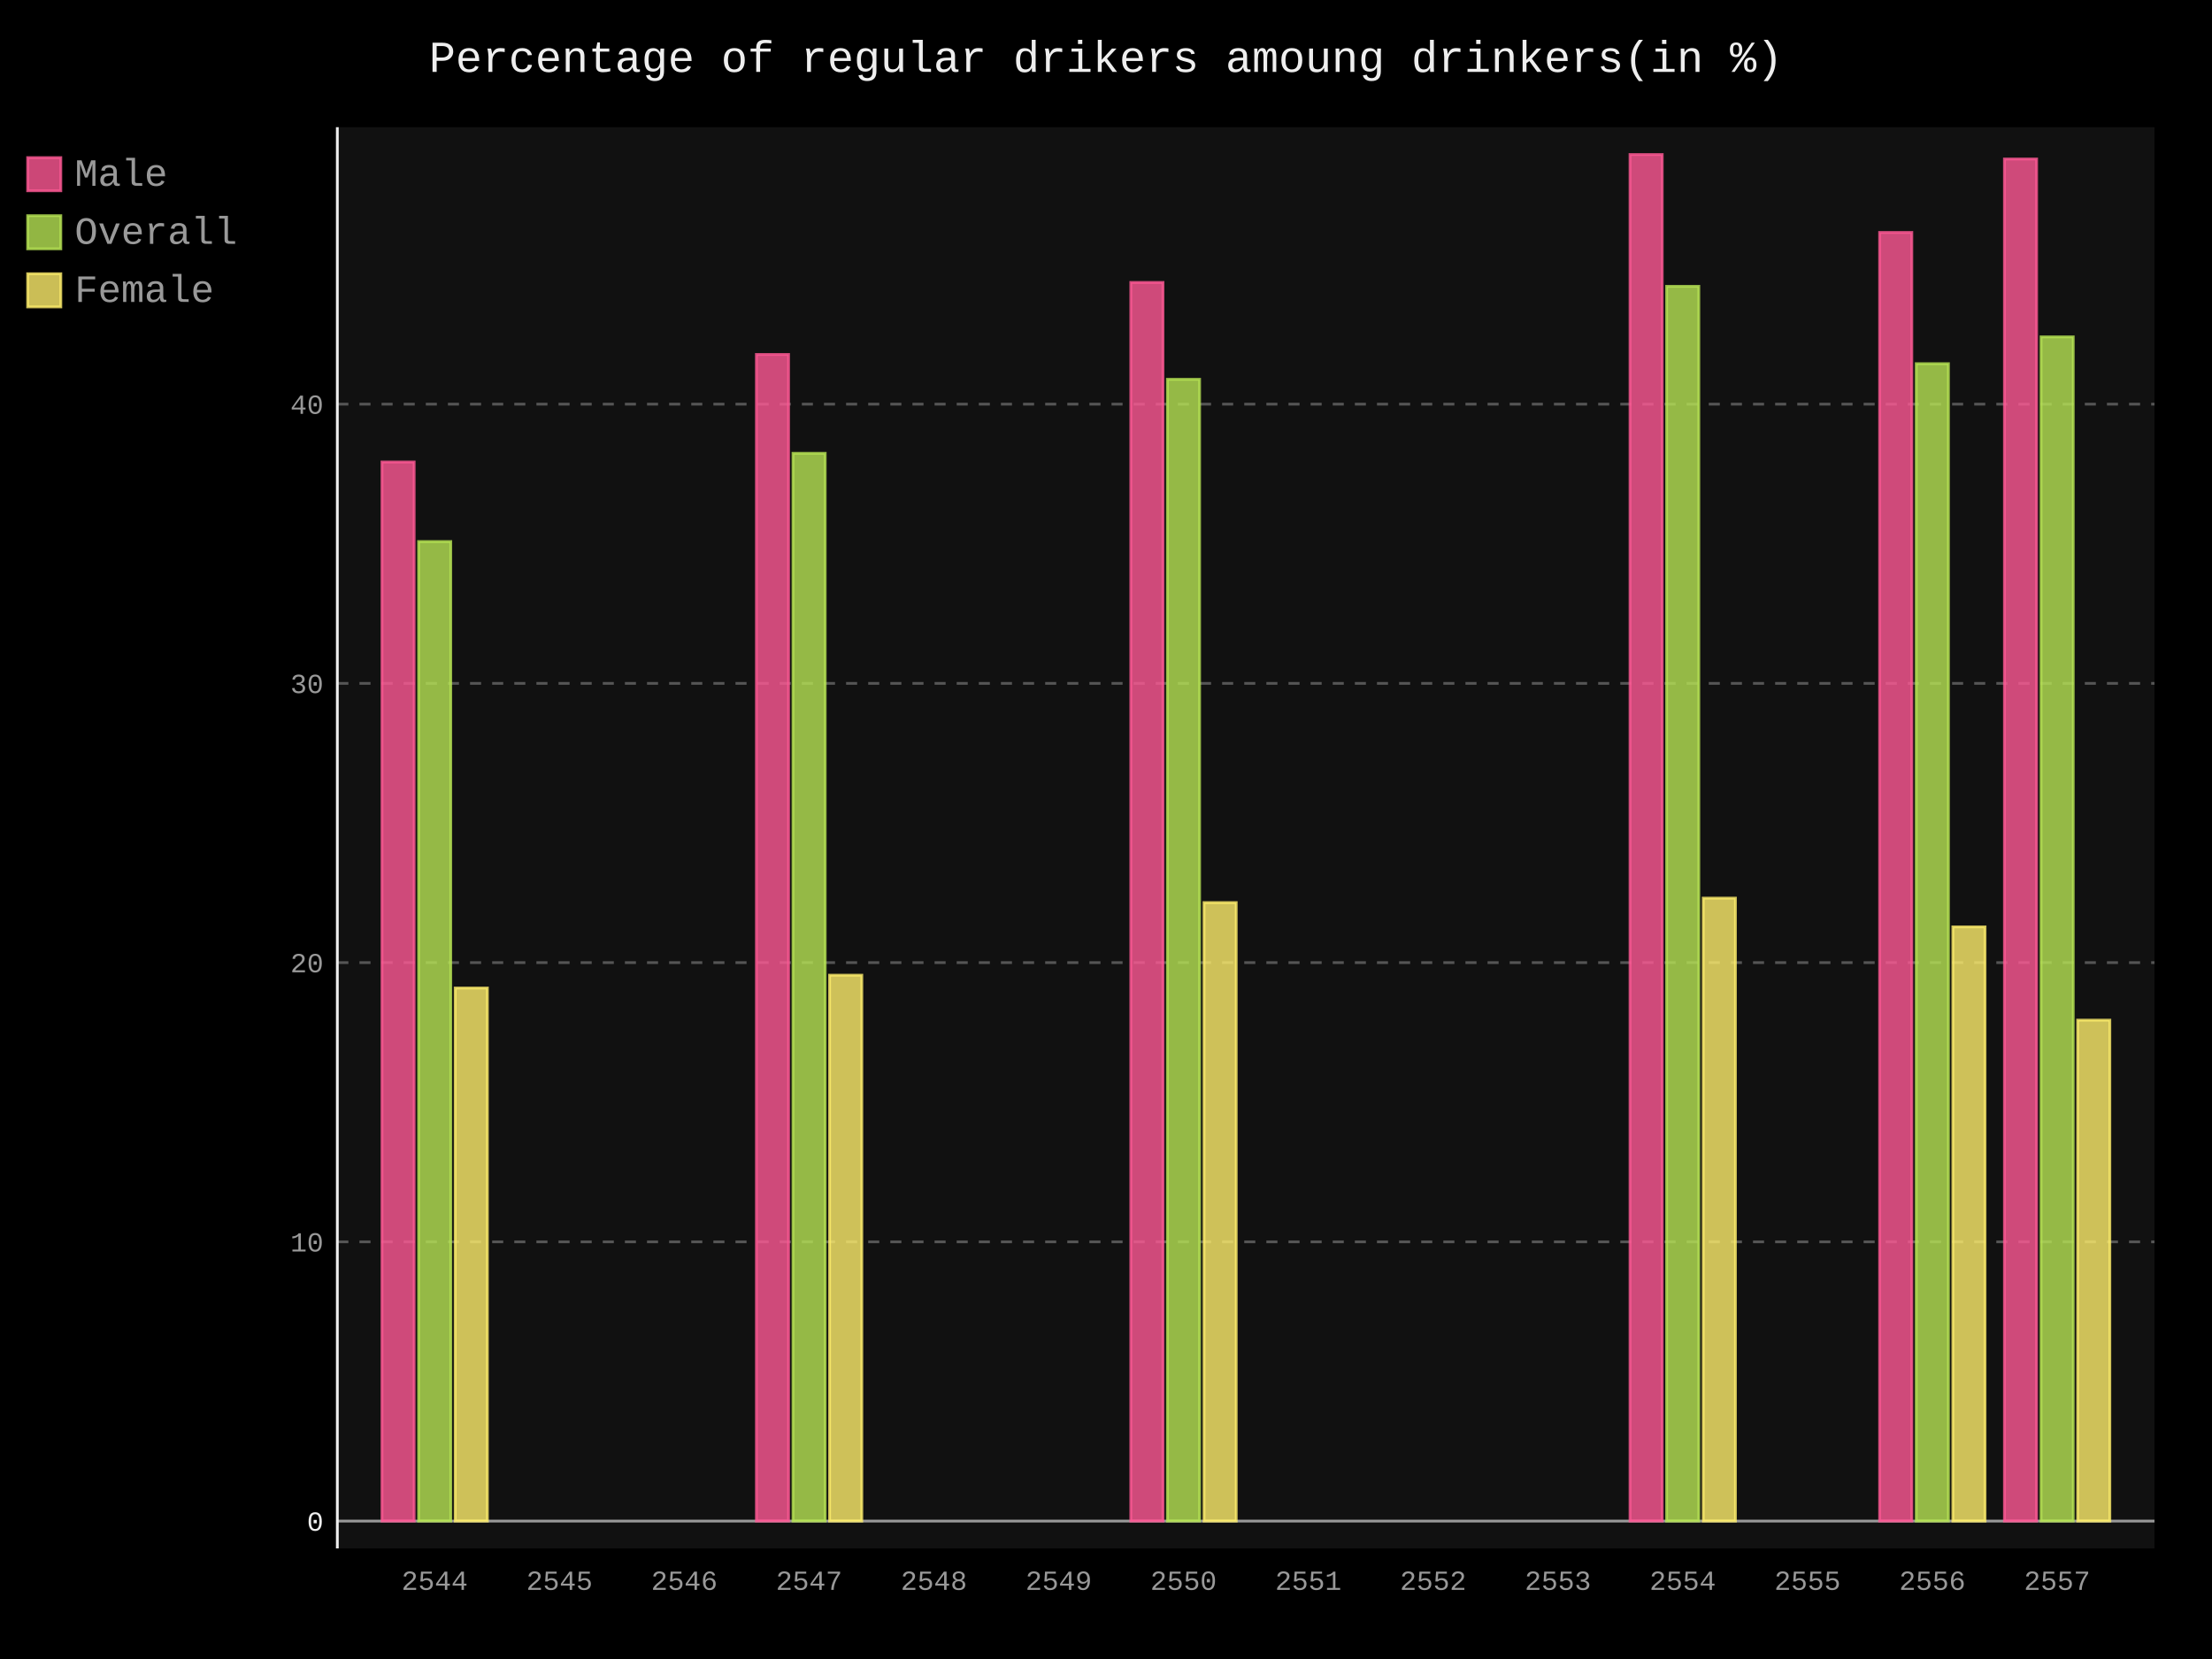
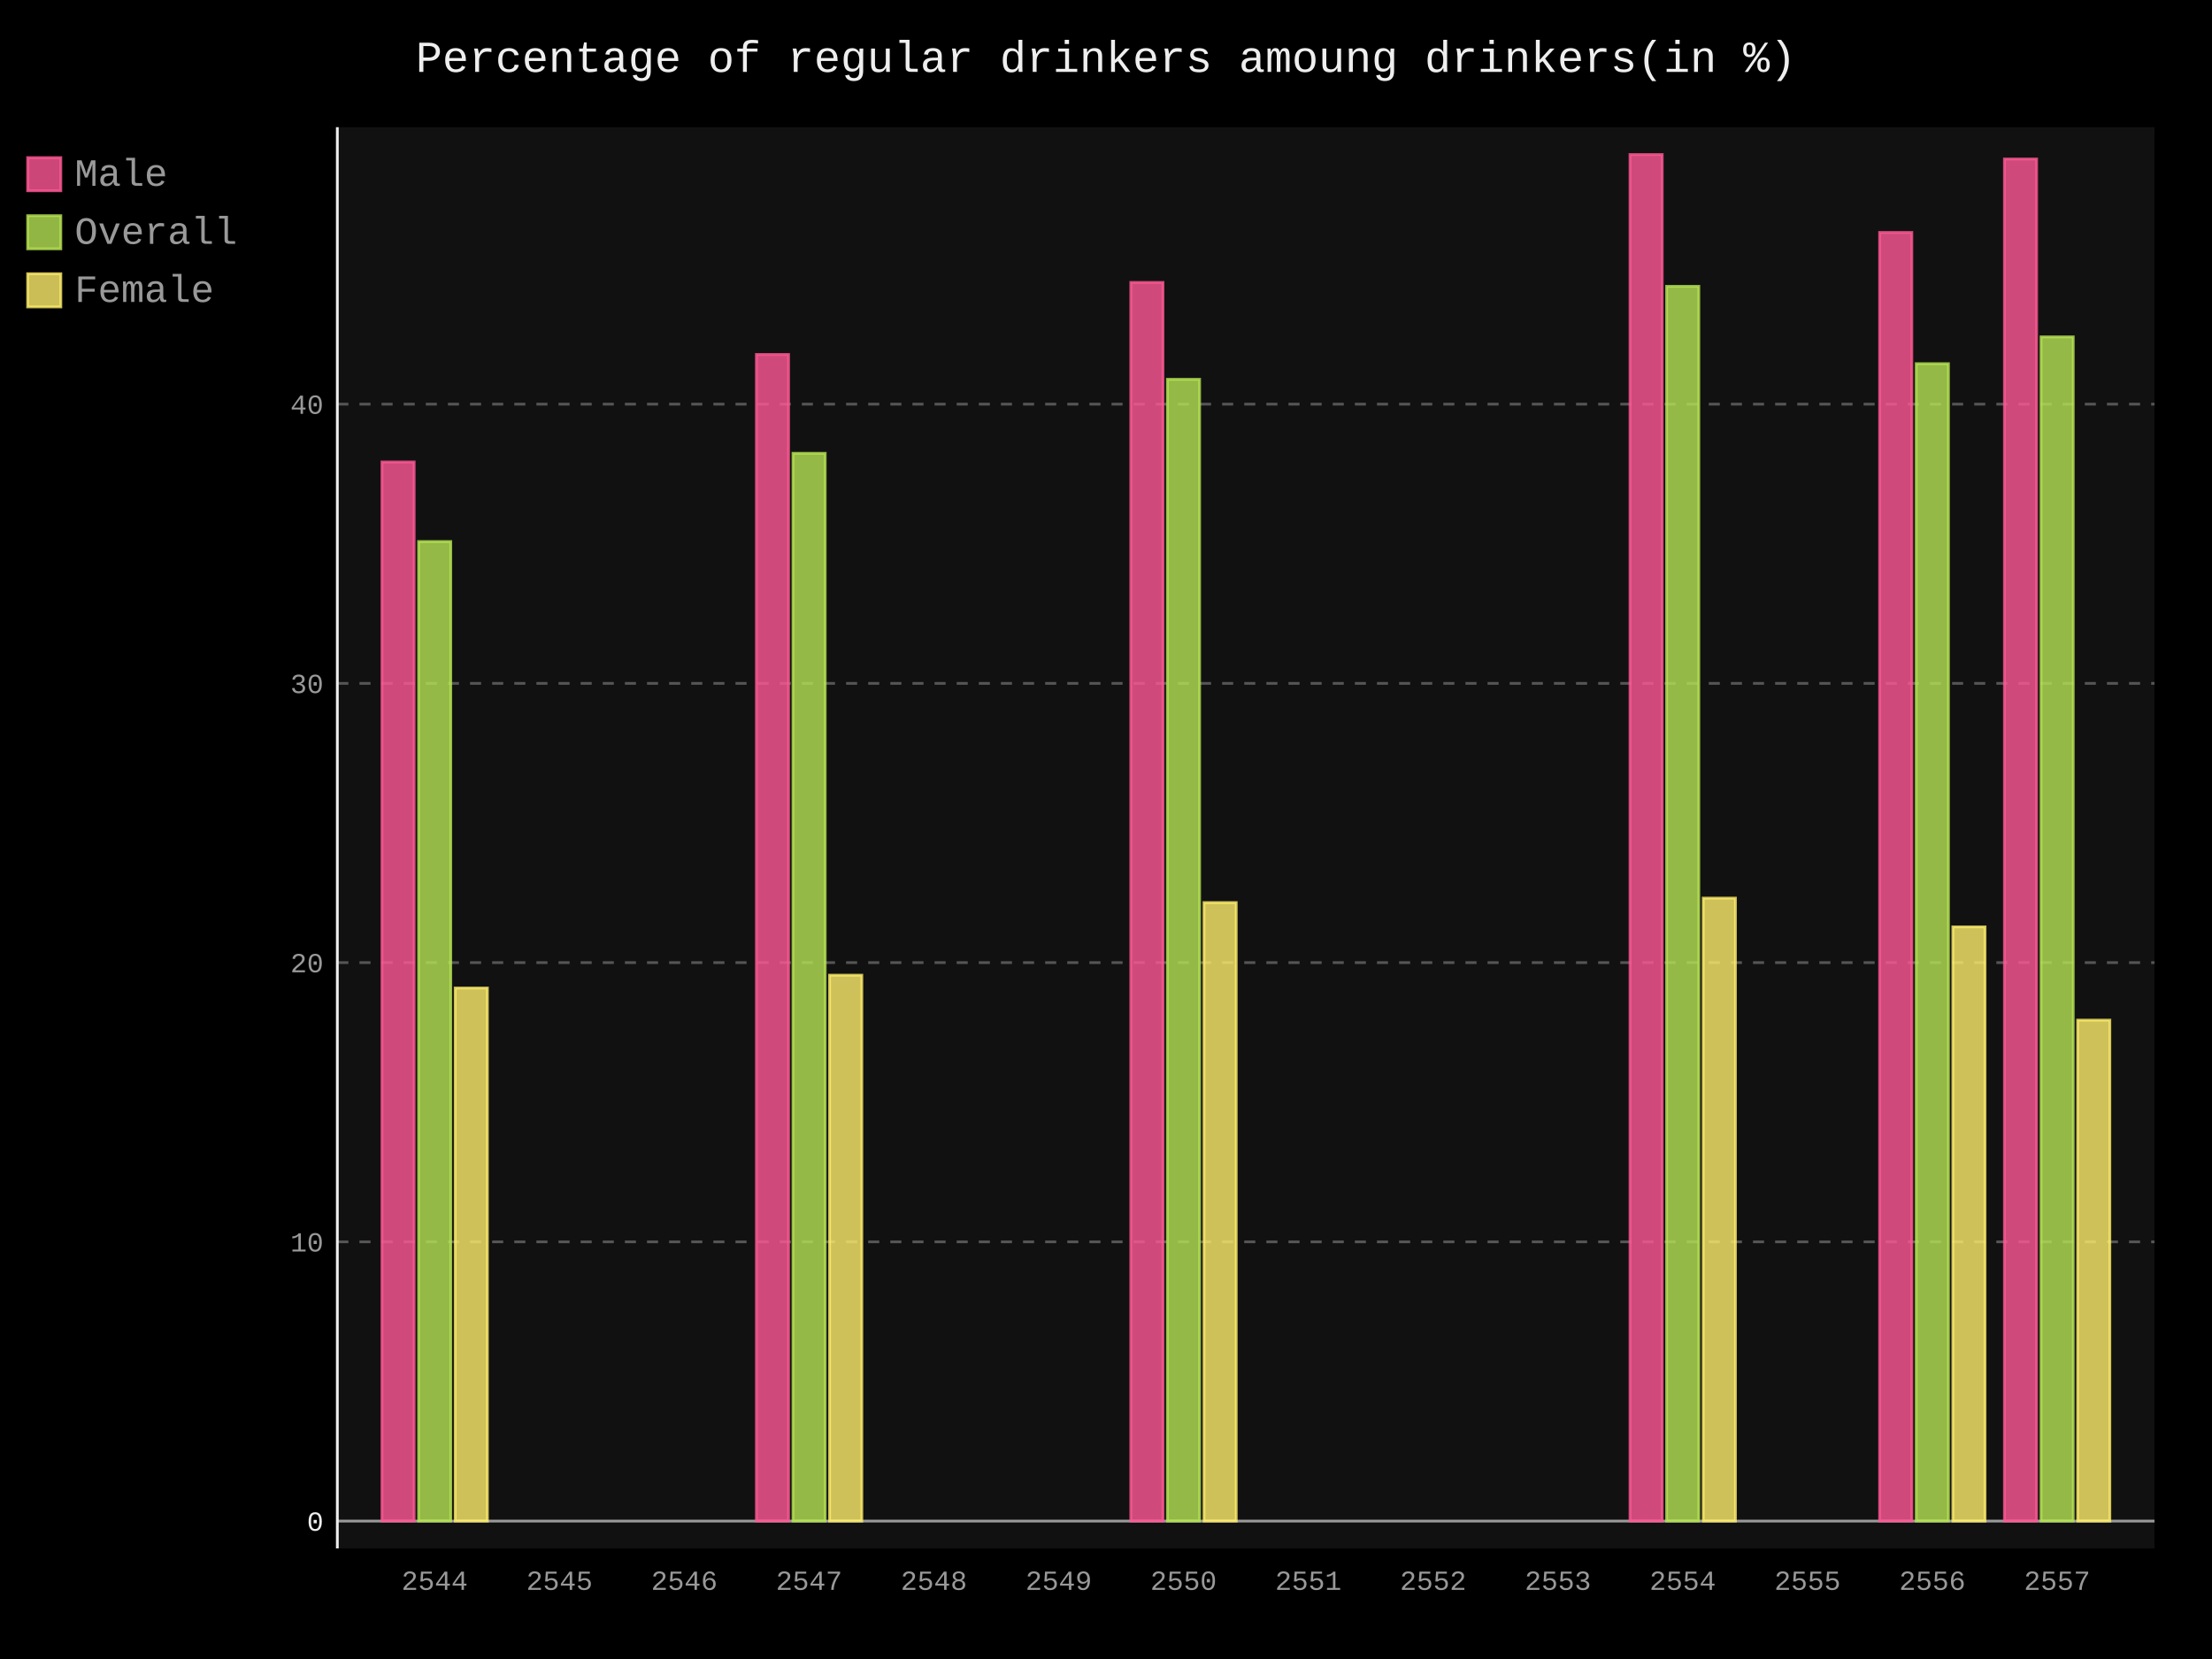
- <svg xmlns="http://www.w3.org/2000/svg" class="pygal-chart" id="chart-3e0ff7ae-02ff-4e5f-9aef-d9df207c06b7" viewBox="0 0 800 600">
+ <svg xmlns="http://www.w3.org/2000/svg" class="pygal-chart" id="chart-53cd5778-c9fb-4072-81bb-13b19ab0f031" viewBox="0 0 800 600">
  <defs>
-     <style type="text/css">#chart-3e0ff7ae-02ff-4e5f-9aef-d9df207c06b7{-webkit-user-select:none;-webkit-font-smoothing:antialiased;font-family:Consolas,"Liberation Mono",Menlo,Courier,monospace}#chart-3e0ff7ae-02ff-4e5f-9aef-d9df207c06b7 .title{font-family:Consolas,"Liberation Mono",Menlo,Courier,monospace;font-size:16px}#chart-3e0ff7ae-02ff-4e5f-9aef-d9df207c06b7 .legends .legend text{font-family:Consolas,"Liberation Mono",Menlo,Courier,monospace;font-size:14px}#chart-3e0ff7ae-02ff-4e5f-9aef-d9df207c06b7 .axis text{font-family:Consolas,"Liberation Mono",Menlo,Courier,monospace;font-size:10px}#chart-3e0ff7ae-02ff-4e5f-9aef-d9df207c06b7 .axis text.major{font-family:Consolas,"Liberation Mono",Menlo,Courier,monospace;font-size:10px}#chart-3e0ff7ae-02ff-4e5f-9aef-d9df207c06b7 .text-overlay text.value{font-family:Consolas,"Liberation Mono",Menlo,Courier,monospace;font-size:16px}#chart-3e0ff7ae-02ff-4e5f-9aef-d9df207c06b7 .text-overlay text.label{font-family:Consolas,"Liberation Mono",Menlo,Courier,monospace;font-size:10px}#chart-3e0ff7ae-02ff-4e5f-9aef-d9df207c06b7 .tooltip{font-family:Consolas,"Liberation Mono",Menlo,Courier,monospace;font-size:14px}#chart-3e0ff7ae-02ff-4e5f-9aef-d9df207c06b7 text.no_data{font-family:Consolas,"Liberation Mono",Menlo,Courier,monospace;font-size:64px}
- #chart-3e0ff7ae-02ff-4e5f-9aef-d9df207c06b7{background-color:black}#chart-3e0ff7ae-02ff-4e5f-9aef-d9df207c06b7 path,#chart-3e0ff7ae-02ff-4e5f-9aef-d9df207c06b7 line,#chart-3e0ff7ae-02ff-4e5f-9aef-d9df207c06b7 rect,#chart-3e0ff7ae-02ff-4e5f-9aef-d9df207c06b7 circle{-webkit-transition:250ms;-moz-transition:250ms;transition:250ms}#chart-3e0ff7ae-02ff-4e5f-9aef-d9df207c06b7 .graph &gt; .background{fill:black}#chart-3e0ff7ae-02ff-4e5f-9aef-d9df207c06b7 .plot &gt; .background{fill:#111}#chart-3e0ff7ae-02ff-4e5f-9aef-d9df207c06b7 .graph{fill:#999}#chart-3e0ff7ae-02ff-4e5f-9aef-d9df207c06b7 text.no_data{fill:#eee}#chart-3e0ff7ae-02ff-4e5f-9aef-d9df207c06b7 .title{fill:#eee}#chart-3e0ff7ae-02ff-4e5f-9aef-d9df207c06b7 .legends .legend text{fill:#999}#chart-3e0ff7ae-02ff-4e5f-9aef-d9df207c06b7 .legends .legend:hover text{fill:#eee}#chart-3e0ff7ae-02ff-4e5f-9aef-d9df207c06b7 .axis .line{stroke:#eee}#chart-3e0ff7ae-02ff-4e5f-9aef-d9df207c06b7 .axis .guide.line{stroke:#555}#chart-3e0ff7ae-02ff-4e5f-9aef-d9df207c06b7 .axis .major.line{stroke:#999}#chart-3e0ff7ae-02ff-4e5f-9aef-d9df207c06b7 .axis text.major{fill:#eee}#chart-3e0ff7ae-02ff-4e5f-9aef-d9df207c06b7 .axis.y .guides:hover .guide.line,#chart-3e0ff7ae-02ff-4e5f-9aef-d9df207c06b7 .line-graph .axis.x .guides:hover .guide.line,#chart-3e0ff7ae-02ff-4e5f-9aef-d9df207c06b7 .stackedline-graph .axis.x .guides:hover .guide.line,#chart-3e0ff7ae-02ff-4e5f-9aef-d9df207c06b7 .xy-graph .axis.x .guides:hover .guide.line{stroke:#eee}#chart-3e0ff7ae-02ff-4e5f-9aef-d9df207c06b7 .axis .guides:hover text{fill:#eee}#chart-3e0ff7ae-02ff-4e5f-9aef-d9df207c06b7 .reactive{fill-opacity:.8;stroke-opacity:.8}#chart-3e0ff7ae-02ff-4e5f-9aef-d9df207c06b7 .ci{stroke:#999}#chart-3e0ff7ae-02ff-4e5f-9aef-d9df207c06b7 .reactive.active,#chart-3e0ff7ae-02ff-4e5f-9aef-d9df207c06b7 .active .reactive{fill-opacity:.4;stroke-opacity:.9;stroke-width:4}#chart-3e0ff7ae-02ff-4e5f-9aef-d9df207c06b7 .ci .reactive.active{stroke-width:1.5}#chart-3e0ff7ae-02ff-4e5f-9aef-d9df207c06b7 .series text{fill:#eee}#chart-3e0ff7ae-02ff-4e5f-9aef-d9df207c06b7 .tooltip rect{fill:#111;stroke:#eee;-webkit-transition:opacity 250ms;-moz-transition:opacity 250ms;transition:opacity 250ms}#chart-3e0ff7ae-02ff-4e5f-9aef-d9df207c06b7 .tooltip .label{fill:#999}#chart-3e0ff7ae-02ff-4e5f-9aef-d9df207c06b7 .tooltip .label{fill:#999}#chart-3e0ff7ae-02ff-4e5f-9aef-d9df207c06b7 .tooltip .legend{font-size:.8em;fill:#555}#chart-3e0ff7ae-02ff-4e5f-9aef-d9df207c06b7 .tooltip .x_label{font-size:.6em;fill:#eee}#chart-3e0ff7ae-02ff-4e5f-9aef-d9df207c06b7 .tooltip .xlink{font-size:.5em;text-decoration:underline}#chart-3e0ff7ae-02ff-4e5f-9aef-d9df207c06b7 .tooltip .value{font-size:1.5em}#chart-3e0ff7ae-02ff-4e5f-9aef-d9df207c06b7 .bound{font-size:.5em}#chart-3e0ff7ae-02ff-4e5f-9aef-d9df207c06b7 .max-value{font-size:.75em;fill:#555}#chart-3e0ff7ae-02ff-4e5f-9aef-d9df207c06b7 .map-element{fill:#111;stroke:#555 !important}#chart-3e0ff7ae-02ff-4e5f-9aef-d9df207c06b7 .map-element .reactive{fill-opacity:inherit;stroke-opacity:inherit}#chart-3e0ff7ae-02ff-4e5f-9aef-d9df207c06b7 .color-0,#chart-3e0ff7ae-02ff-4e5f-9aef-d9df207c06b7 .color-0 a:visited{stroke:#ff5995;fill:#ff5995}#chart-3e0ff7ae-02ff-4e5f-9aef-d9df207c06b7 .color-1,#chart-3e0ff7ae-02ff-4e5f-9aef-d9df207c06b7 .color-1 a:visited{stroke:#b6e354;fill:#b6e354}#chart-3e0ff7ae-02ff-4e5f-9aef-d9df207c06b7 .color-2,#chart-3e0ff7ae-02ff-4e5f-9aef-d9df207c06b7 .color-2 a:visited{stroke:#feed6c;fill:#feed6c}#chart-3e0ff7ae-02ff-4e5f-9aef-d9df207c06b7 .text-overlay .color-0 text{fill:black}#chart-3e0ff7ae-02ff-4e5f-9aef-d9df207c06b7 .text-overlay .color-1 text{fill:black}#chart-3e0ff7ae-02ff-4e5f-9aef-d9df207c06b7 .text-overlay .color-2 text{fill:black}
- #chart-3e0ff7ae-02ff-4e5f-9aef-d9df207c06b7 text.no_data{text-anchor:middle}#chart-3e0ff7ae-02ff-4e5f-9aef-d9df207c06b7 .guide.line{fill:none}#chart-3e0ff7ae-02ff-4e5f-9aef-d9df207c06b7 .centered{text-anchor:middle}#chart-3e0ff7ae-02ff-4e5f-9aef-d9df207c06b7 .title{text-anchor:middle}#chart-3e0ff7ae-02ff-4e5f-9aef-d9df207c06b7 .legends .legend text{fill-opacity:1}#chart-3e0ff7ae-02ff-4e5f-9aef-d9df207c06b7 .axis.x text{text-anchor:middle}#chart-3e0ff7ae-02ff-4e5f-9aef-d9df207c06b7 .axis.x:not(.web) text[transform]{text-anchor:start}#chart-3e0ff7ae-02ff-4e5f-9aef-d9df207c06b7 .axis.x:not(.web) text[transform].backwards{text-anchor:end}#chart-3e0ff7ae-02ff-4e5f-9aef-d9df207c06b7 .axis.y text{text-anchor:end}#chart-3e0ff7ae-02ff-4e5f-9aef-d9df207c06b7 .axis.y text[transform].backwards{text-anchor:start}#chart-3e0ff7ae-02ff-4e5f-9aef-d9df207c06b7 .axis.y2 text{text-anchor:start}#chart-3e0ff7ae-02ff-4e5f-9aef-d9df207c06b7 .axis.y2 text[transform].backwards{text-anchor:end}#chart-3e0ff7ae-02ff-4e5f-9aef-d9df207c06b7 .axis .guide.line{stroke-dasharray:4,4}#chart-3e0ff7ae-02ff-4e5f-9aef-d9df207c06b7 .axis .major.guide.line{stroke-dasharray:6,6}#chart-3e0ff7ae-02ff-4e5f-9aef-d9df207c06b7 .horizontal .axis.y .guide.line,#chart-3e0ff7ae-02ff-4e5f-9aef-d9df207c06b7 .horizontal .axis.y2 .guide.line,#chart-3e0ff7ae-02ff-4e5f-9aef-d9df207c06b7 .vertical .axis.x .guide.line{opacity:0}#chart-3e0ff7ae-02ff-4e5f-9aef-d9df207c06b7 .horizontal .axis.always_show .guide.line,#chart-3e0ff7ae-02ff-4e5f-9aef-d9df207c06b7 .vertical .axis.always_show .guide.line{opacity:1 !important}#chart-3e0ff7ae-02ff-4e5f-9aef-d9df207c06b7 .axis.y .guides:hover .guide.line,#chart-3e0ff7ae-02ff-4e5f-9aef-d9df207c06b7 .axis.y2 .guides:hover .guide.line,#chart-3e0ff7ae-02ff-4e5f-9aef-d9df207c06b7 .axis.x .guides:hover .guide.line{opacity:1}#chart-3e0ff7ae-02ff-4e5f-9aef-d9df207c06b7 .axis .guides:hover text{opacity:1}#chart-3e0ff7ae-02ff-4e5f-9aef-d9df207c06b7 .nofill{fill:none}#chart-3e0ff7ae-02ff-4e5f-9aef-d9df207c06b7 .subtle-fill{fill-opacity:.2}#chart-3e0ff7ae-02ff-4e5f-9aef-d9df207c06b7 .dot{stroke-width:1px;fill-opacity:1}#chart-3e0ff7ae-02ff-4e5f-9aef-d9df207c06b7 .dot.active{stroke-width:5px}#chart-3e0ff7ae-02ff-4e5f-9aef-d9df207c06b7 .dot.negative{fill:transparent}#chart-3e0ff7ae-02ff-4e5f-9aef-d9df207c06b7 text,#chart-3e0ff7ae-02ff-4e5f-9aef-d9df207c06b7 tspan{stroke:none !important}#chart-3e0ff7ae-02ff-4e5f-9aef-d9df207c06b7 .series text.active{opacity:1}#chart-3e0ff7ae-02ff-4e5f-9aef-d9df207c06b7 .tooltip rect{fill-opacity:.95;stroke-width:.5}#chart-3e0ff7ae-02ff-4e5f-9aef-d9df207c06b7 .tooltip text{fill-opacity:1}#chart-3e0ff7ae-02ff-4e5f-9aef-d9df207c06b7 .showable{visibility:hidden}#chart-3e0ff7ae-02ff-4e5f-9aef-d9df207c06b7 .showable.shown{visibility:visible}#chart-3e0ff7ae-02ff-4e5f-9aef-d9df207c06b7 .gauge-background{fill:rgba(229,229,229,1);stroke:none}#chart-3e0ff7ae-02ff-4e5f-9aef-d9df207c06b7 .bg-lines{stroke:black;stroke-width:2px}</style>
+     <style type="text/css">#chart-53cd5778-c9fb-4072-81bb-13b19ab0f031{-webkit-user-select:none;-webkit-font-smoothing:antialiased;font-family:Consolas,"Liberation Mono",Menlo,Courier,monospace}#chart-53cd5778-c9fb-4072-81bb-13b19ab0f031 .title{font-family:Consolas,"Liberation Mono",Menlo,Courier,monospace;font-size:16px}#chart-53cd5778-c9fb-4072-81bb-13b19ab0f031 .legends .legend text{font-family:Consolas,"Liberation Mono",Menlo,Courier,monospace;font-size:14px}#chart-53cd5778-c9fb-4072-81bb-13b19ab0f031 .axis text{font-family:Consolas,"Liberation Mono",Menlo,Courier,monospace;font-size:10px}#chart-53cd5778-c9fb-4072-81bb-13b19ab0f031 .axis text.major{font-family:Consolas,"Liberation Mono",Menlo,Courier,monospace;font-size:10px}#chart-53cd5778-c9fb-4072-81bb-13b19ab0f031 .text-overlay text.value{font-family:Consolas,"Liberation Mono",Menlo,Courier,monospace;font-size:16px}#chart-53cd5778-c9fb-4072-81bb-13b19ab0f031 .text-overlay text.label{font-family:Consolas,"Liberation Mono",Menlo,Courier,monospace;font-size:10px}#chart-53cd5778-c9fb-4072-81bb-13b19ab0f031 .tooltip{font-family:Consolas,"Liberation Mono",Menlo,Courier,monospace;font-size:14px}#chart-53cd5778-c9fb-4072-81bb-13b19ab0f031 text.no_data{font-family:Consolas,"Liberation Mono",Menlo,Courier,monospace;font-size:64px}
+ #chart-53cd5778-c9fb-4072-81bb-13b19ab0f031{background-color:black}#chart-53cd5778-c9fb-4072-81bb-13b19ab0f031 path,#chart-53cd5778-c9fb-4072-81bb-13b19ab0f031 line,#chart-53cd5778-c9fb-4072-81bb-13b19ab0f031 rect,#chart-53cd5778-c9fb-4072-81bb-13b19ab0f031 circle{-webkit-transition:250ms;-moz-transition:250ms;transition:250ms}#chart-53cd5778-c9fb-4072-81bb-13b19ab0f031 .graph &gt; .background{fill:black}#chart-53cd5778-c9fb-4072-81bb-13b19ab0f031 .plot &gt; .background{fill:#111}#chart-53cd5778-c9fb-4072-81bb-13b19ab0f031 .graph{fill:#999}#chart-53cd5778-c9fb-4072-81bb-13b19ab0f031 text.no_data{fill:#eee}#chart-53cd5778-c9fb-4072-81bb-13b19ab0f031 .title{fill:#eee}#chart-53cd5778-c9fb-4072-81bb-13b19ab0f031 .legends .legend text{fill:#999}#chart-53cd5778-c9fb-4072-81bb-13b19ab0f031 .legends .legend:hover text{fill:#eee}#chart-53cd5778-c9fb-4072-81bb-13b19ab0f031 .axis .line{stroke:#eee}#chart-53cd5778-c9fb-4072-81bb-13b19ab0f031 .axis .guide.line{stroke:#555}#chart-53cd5778-c9fb-4072-81bb-13b19ab0f031 .axis .major.line{stroke:#999}#chart-53cd5778-c9fb-4072-81bb-13b19ab0f031 .axis text.major{fill:#eee}#chart-53cd5778-c9fb-4072-81bb-13b19ab0f031 .axis.y .guides:hover .guide.line,#chart-53cd5778-c9fb-4072-81bb-13b19ab0f031 .line-graph .axis.x .guides:hover .guide.line,#chart-53cd5778-c9fb-4072-81bb-13b19ab0f031 .stackedline-graph .axis.x .guides:hover .guide.line,#chart-53cd5778-c9fb-4072-81bb-13b19ab0f031 .xy-graph .axis.x .guides:hover .guide.line{stroke:#eee}#chart-53cd5778-c9fb-4072-81bb-13b19ab0f031 .axis .guides:hover text{fill:#eee}#chart-53cd5778-c9fb-4072-81bb-13b19ab0f031 .reactive{fill-opacity:.8;stroke-opacity:.8}#chart-53cd5778-c9fb-4072-81bb-13b19ab0f031 .ci{stroke:#999}#chart-53cd5778-c9fb-4072-81bb-13b19ab0f031 .reactive.active,#chart-53cd5778-c9fb-4072-81bb-13b19ab0f031 .active .reactive{fill-opacity:.4;stroke-opacity:.9;stroke-width:4}#chart-53cd5778-c9fb-4072-81bb-13b19ab0f031 .ci .reactive.active{stroke-width:1.5}#chart-53cd5778-c9fb-4072-81bb-13b19ab0f031 .series text{fill:#eee}#chart-53cd5778-c9fb-4072-81bb-13b19ab0f031 .tooltip rect{fill:#111;stroke:#eee;-webkit-transition:opacity 250ms;-moz-transition:opacity 250ms;transition:opacity 250ms}#chart-53cd5778-c9fb-4072-81bb-13b19ab0f031 .tooltip .label{fill:#999}#chart-53cd5778-c9fb-4072-81bb-13b19ab0f031 .tooltip .label{fill:#999}#chart-53cd5778-c9fb-4072-81bb-13b19ab0f031 .tooltip .legend{font-size:.8em;fill:#555}#chart-53cd5778-c9fb-4072-81bb-13b19ab0f031 .tooltip .x_label{font-size:.6em;fill:#eee}#chart-53cd5778-c9fb-4072-81bb-13b19ab0f031 .tooltip .xlink{font-size:.5em;text-decoration:underline}#chart-53cd5778-c9fb-4072-81bb-13b19ab0f031 .tooltip .value{font-size:1.5em}#chart-53cd5778-c9fb-4072-81bb-13b19ab0f031 .bound{font-size:.5em}#chart-53cd5778-c9fb-4072-81bb-13b19ab0f031 .max-value{font-size:.75em;fill:#555}#chart-53cd5778-c9fb-4072-81bb-13b19ab0f031 .map-element{fill:#111;stroke:#555 !important}#chart-53cd5778-c9fb-4072-81bb-13b19ab0f031 .map-element .reactive{fill-opacity:inherit;stroke-opacity:inherit}#chart-53cd5778-c9fb-4072-81bb-13b19ab0f031 .color-0,#chart-53cd5778-c9fb-4072-81bb-13b19ab0f031 .color-0 a:visited{stroke:#ff5995;fill:#ff5995}#chart-53cd5778-c9fb-4072-81bb-13b19ab0f031 .color-1,#chart-53cd5778-c9fb-4072-81bb-13b19ab0f031 .color-1 a:visited{stroke:#b6e354;fill:#b6e354}#chart-53cd5778-c9fb-4072-81bb-13b19ab0f031 .color-2,#chart-53cd5778-c9fb-4072-81bb-13b19ab0f031 .color-2 a:visited{stroke:#feed6c;fill:#feed6c}#chart-53cd5778-c9fb-4072-81bb-13b19ab0f031 .text-overlay .color-0 text{fill:black}#chart-53cd5778-c9fb-4072-81bb-13b19ab0f031 .text-overlay .color-1 text{fill:black}#chart-53cd5778-c9fb-4072-81bb-13b19ab0f031 .text-overlay .color-2 text{fill:black}
+ #chart-53cd5778-c9fb-4072-81bb-13b19ab0f031 text.no_data{text-anchor:middle}#chart-53cd5778-c9fb-4072-81bb-13b19ab0f031 .guide.line{fill:none}#chart-53cd5778-c9fb-4072-81bb-13b19ab0f031 .centered{text-anchor:middle}#chart-53cd5778-c9fb-4072-81bb-13b19ab0f031 .title{text-anchor:middle}#chart-53cd5778-c9fb-4072-81bb-13b19ab0f031 .legends .legend text{fill-opacity:1}#chart-53cd5778-c9fb-4072-81bb-13b19ab0f031 .axis.x text{text-anchor:middle}#chart-53cd5778-c9fb-4072-81bb-13b19ab0f031 .axis.x:not(.web) text[transform]{text-anchor:start}#chart-53cd5778-c9fb-4072-81bb-13b19ab0f031 .axis.x:not(.web) text[transform].backwards{text-anchor:end}#chart-53cd5778-c9fb-4072-81bb-13b19ab0f031 .axis.y text{text-anchor:end}#chart-53cd5778-c9fb-4072-81bb-13b19ab0f031 .axis.y text[transform].backwards{text-anchor:start}#chart-53cd5778-c9fb-4072-81bb-13b19ab0f031 .axis.y2 text{text-anchor:start}#chart-53cd5778-c9fb-4072-81bb-13b19ab0f031 .axis.y2 text[transform].backwards{text-anchor:end}#chart-53cd5778-c9fb-4072-81bb-13b19ab0f031 .axis .guide.line{stroke-dasharray:4,4}#chart-53cd5778-c9fb-4072-81bb-13b19ab0f031 .axis .major.guide.line{stroke-dasharray:6,6}#chart-53cd5778-c9fb-4072-81bb-13b19ab0f031 .horizontal .axis.y .guide.line,#chart-53cd5778-c9fb-4072-81bb-13b19ab0f031 .horizontal .axis.y2 .guide.line,#chart-53cd5778-c9fb-4072-81bb-13b19ab0f031 .vertical .axis.x .guide.line{opacity:0}#chart-53cd5778-c9fb-4072-81bb-13b19ab0f031 .horizontal .axis.always_show .guide.line,#chart-53cd5778-c9fb-4072-81bb-13b19ab0f031 .vertical .axis.always_show .guide.line{opacity:1 !important}#chart-53cd5778-c9fb-4072-81bb-13b19ab0f031 .axis.y .guides:hover .guide.line,#chart-53cd5778-c9fb-4072-81bb-13b19ab0f031 .axis.y2 .guides:hover .guide.line,#chart-53cd5778-c9fb-4072-81bb-13b19ab0f031 .axis.x .guides:hover .guide.line{opacity:1}#chart-53cd5778-c9fb-4072-81bb-13b19ab0f031 .axis .guides:hover text{opacity:1}#chart-53cd5778-c9fb-4072-81bb-13b19ab0f031 .nofill{fill:none}#chart-53cd5778-c9fb-4072-81bb-13b19ab0f031 .subtle-fill{fill-opacity:.2}#chart-53cd5778-c9fb-4072-81bb-13b19ab0f031 .dot{stroke-width:1px;fill-opacity:1}#chart-53cd5778-c9fb-4072-81bb-13b19ab0f031 .dot.active{stroke-width:5px}#chart-53cd5778-c9fb-4072-81bb-13b19ab0f031 .dot.negative{fill:transparent}#chart-53cd5778-c9fb-4072-81bb-13b19ab0f031 text,#chart-53cd5778-c9fb-4072-81bb-13b19ab0f031 tspan{stroke:none !important}#chart-53cd5778-c9fb-4072-81bb-13b19ab0f031 .series text.active{opacity:1}#chart-53cd5778-c9fb-4072-81bb-13b19ab0f031 .tooltip rect{fill-opacity:.95;stroke-width:.5}#chart-53cd5778-c9fb-4072-81bb-13b19ab0f031 .tooltip text{fill-opacity:1}#chart-53cd5778-c9fb-4072-81bb-13b19ab0f031 .showable{visibility:hidden}#chart-53cd5778-c9fb-4072-81bb-13b19ab0f031 .showable.shown{visibility:visible}#chart-53cd5778-c9fb-4072-81bb-13b19ab0f031 .gauge-background{fill:rgba(229,229,229,1);stroke:none}#chart-53cd5778-c9fb-4072-81bb-13b19ab0f031 .bg-lines{stroke:black;stroke-width:2px}</style>
  </defs>
  <g class="graph bar-graph vertical">
    <rect class="background" height="600" width="800" x="0" y="0" />
    <g class="plot" transform="translate(122, 46)">
      <rect class="background" height="514" width="657.2" x="0" y="0" />
      <g class="axis y always_show">
        <g class="guides">
          <path class="axis major line" d="M0 504.115 h657.2" />
          <text class="major" x="-5" y="507.615">0</text>
        </g>
        <g class="guides">
          <path class="guide line" d="M0 403.128 h657.2" />
          <text class="" x="-5" y="406.628">10</text>
        </g>
        <g class="guides">
          <path class="guide line" d="M0 302.141 h657.2" />
          <text class="" x="-5" y="305.641">20</text>
        </g>
        <g class="guides">
          <path class="guide line" d="M0 201.154 h657.2" />
          <text class="" x="-5" y="204.654">30</text>
        </g>
        <g class="guides">
          <path class="guide line" d="M0 100.167 h657.2" />
          <text class="" x="-5" y="103.667">40</text>
        </g>
      </g>
      <g class="axis x">
        <path class="line" d="M0 0 v514" />
        <g class="guides">
          <path class="guide line" d="M35.207 0 v514" />
          <text class="" x="35.207" y="529.0">2544</text>
        </g>
        <g class="guides">
          <path class="guide line" d="M80.345 0 v514" />
          <text class="" x="80.345" y="529.0">2545</text>
        </g>
        <g class="guides">
          <path class="guide line" d="M125.482 0 v514" />
          <text class="" x="125.482" y="529.0">2546</text>
        </g>
        <g class="guides">
          <path class="guide line" d="M170.619 0 v514" />
          <text class="" x="170.619" y="529.0">2547</text>
        </g>
        <g class="guides">
          <path class="guide line" d="M215.757 0 v514" />
          <text class="" x="215.757" y="529.0">2548</text>
        </g>
        <g class="guides">
          <path class="guide line" d="M260.894 0 v514" />
          <text class="" x="260.894" y="529.0">2549</text>
        </g>
        <g class="guides">
          <path class="guide line" d="M306.031 0 v514" />
          <text class="" x="306.031" y="529.0">2550</text>
        </g>
        <g class="guides">
          <path class="guide line" d="M351.169 0 v514" />
          <text class="" x="351.169" y="529.0">2551</text>
        </g>
        <g class="guides">
          <path class="guide line" d="M396.306 0 v514" />
          <text class="" x="396.306" y="529.0">2552</text>
        </g>
        <g class="guides">
          <path class="guide line" d="M441.443 0 v514" />
          <text class="" x="441.443" y="529.0">2553</text>
        </g>
        <g class="guides">
          <path class="guide line" d="M486.581 0 v514" />
          <text class="" x="486.581" y="529.0">2554</text>
        </g>
        <g class="guides">
          <path class="guide line" d="M531.718 0 v514" />
          <text class="" x="531.718" y="529.0">2555</text>
        </g>
        <g class="guides">
          <path class="guide line" d="M576.855 0 v514" />
          <text class="" x="576.855" y="529.0">2556</text>
        </g>
        <g class="guides">
          <path class="guide line" d="M621.993 0 v514" />
          <text class="" x="621.993" y="529.0">2557</text>
        </g>
      </g>
      <g class="series serie-0 color-0">
        <g class="bars">
          <g class="bar">
            <rect class="rect reactive tooltip-trigger" height="383.044" rx="0" ry="0" width="11.651" x="16.141" y="121.071" />
          </g>
          <g class="bar">
            <rect class="rect reactive tooltip-trigger" height="421.924" rx="0" ry="0" width="11.651" x="151.553" y="82.191" />
          </g>
          <g class="bar">
            <rect class="rect reactive tooltip-trigger" height="447.979" rx="0" ry="0" width="11.651" x="286.965" y="56.137" />
          </g>
          <g class="bar">
            <rect class="rect reactive tooltip-trigger" height="494.231" rx="0" ry="0" width="11.651" x="467.515" y="9.885" />
          </g>
          <g class="bar">
            <rect class="rect reactive tooltip-trigger" height="466.055" rx="0" ry="0" width="11.651" x="557.789" y="38.06" />
          </g>
          <g class="bar">
            <rect class="rect reactive tooltip-trigger" height="492.615" rx="0" ry="0" width="11.651" x="602.927" y="11.5" />
          </g>
        </g>
      </g>
      <g class="series serie-1 color-1">
        <g class="bars">
          <g class="bar">
            <rect class="rect reactive tooltip-trigger" height="354.263" rx="0" ry="0" width="11.651" x="29.381" y="149.853" />
          </g>
          <g class="bar">
            <rect class="rect reactive tooltip-trigger" height="386.175" rx="0" ry="0" width="11.651" x="164.794" y="117.941" />
          </g>
          <g class="bar">
            <rect class="rect reactive tooltip-trigger" height="412.936" rx="0" ry="0" width="11.651" x="300.206" y="91.179" />
          </g>
          <g class="bar">
            <rect class="rect reactive tooltip-trigger" height="446.565" rx="0" ry="0" width="11.651" x="480.755" y="57.551" />
          </g>
          <g class="bar">
            <rect class="rect reactive tooltip-trigger" height="418.591" rx="0" ry="0" width="11.651" x="571.03" y="85.524" />
          </g>
          <g class="bar">
            <rect class="rect reactive tooltip-trigger" height="428.286" rx="0" ry="0" width="11.651" x="616.167" y="75.829" />
          </g>
        </g>
      </g>
      <g class="series serie-2 color-2">
        <g class="bars">
          <g class="bar">
            <rect class="rect reactive tooltip-trigger" height="192.784" rx="0" ry="0" width="11.651" x="42.622" y="311.331" />
          </g>
          <g class="bar">
            <rect class="rect reactive tooltip-trigger" height="197.43" rx="0" ry="0" width="11.651" x="178.034" y="306.686" />
          </g>
          <g class="bar">
            <rect class="rect reactive tooltip-trigger" height="223.686" rx="0" ry="0" width="11.651" x="313.446" y="280.429" />
          </g>
          <g class="bar">
            <rect class="rect reactive tooltip-trigger" height="225.302" rx="0" ry="0" width="11.651" x="493.995" y="278.813" />
          </g>
          <g class="bar">
            <rect class="rect reactive tooltip-trigger" height="214.901" rx="0" ry="0" width="11.651" x="584.27" y="289.215" />
          </g>
          <g class="bar">
            <rect class="rect reactive tooltip-trigger" height="181.171" rx="0" ry="0" width="11.651" x="629.407" y="322.945" />
          </g>
        </g>
      </g>
    </g>
    <g class="titles">
-       <text class="title plot_title" x="400.0" y="26">Percentage of regular drikers amoung drinkers(in %)</text>
+       <text class="title plot_title" x="400.0" y="26">Percentage of regular drinkers amoung drinkers(in %)</text>
    </g>
    <g class="plot overlay" transform="translate(122, 46)">
      <g class="series serie-0 color-0" />
      <g class="series serie-1 color-1" />
      <g class="series serie-2 color-2" />
    </g>
    <g class="plot text-overlay" transform="translate(122, 46)">
      <g class="series serie-0 color-0" />
      <g class="series serie-1 color-1" />
      <g class="series serie-2 color-2" />
    </g>
    <g class="plot tooltip-overlay" transform="translate(122, 46)">
      <g class="tooltip" style="opacity: 0" transform="translate(0 0)">
        <rect class="tooltip-box" height="0" rx="0" ry="0" width="0" />
        <g class="text" />
      </g>
    </g>
    <g class="legends" transform="translate(10, 56)">
      <g class="legend reactive activate-serie" id="activate-serie-0">
        <rect class="color-0 reactive" height="12" width="12" x="0.0" y="1.0" />
        <text x="17.0" y="11.2">Male</text>
      </g>
      <g class="legend reactive activate-serie" id="activate-serie-1">
        <rect class="color-1 reactive" height="12" width="12" x="0.0" y="22.0" />
        <text x="17.0" y="32.2">Overall</text>
      </g>
      <g class="legend reactive activate-serie" id="activate-serie-2">
        <rect class="color-2 reactive" height="12" width="12" x="0.0" y="43.0" />
        <text x="17.0" y="53.2">Female</text>
      </g>
    </g>
    <g class="legends" transform="translate(790, 56)" />
  </g>
</svg>
